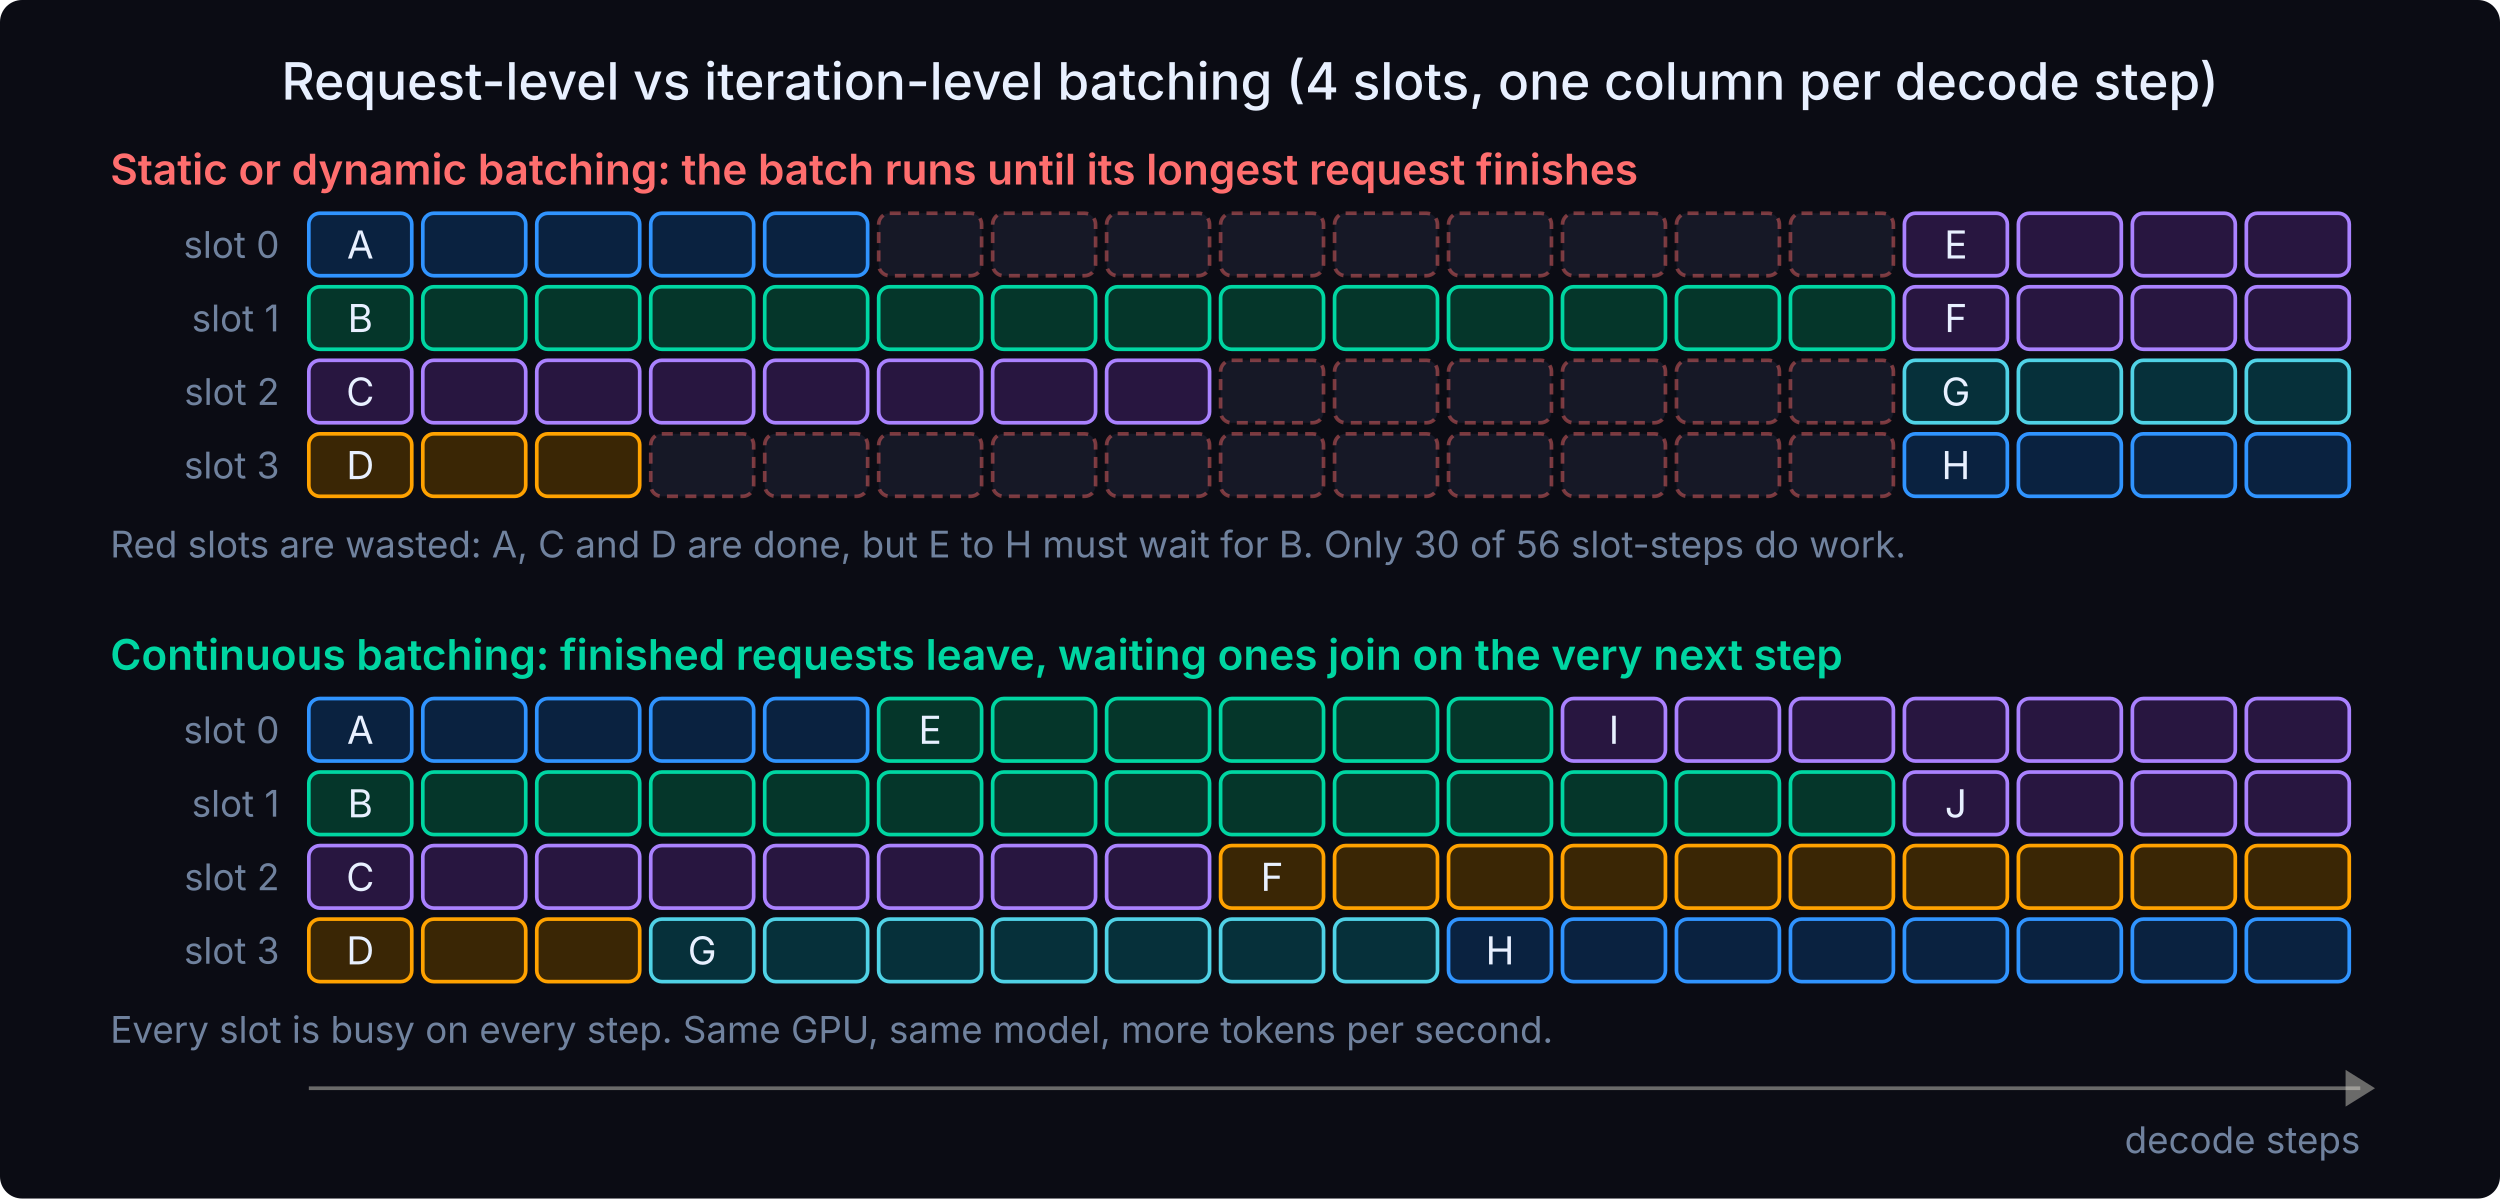
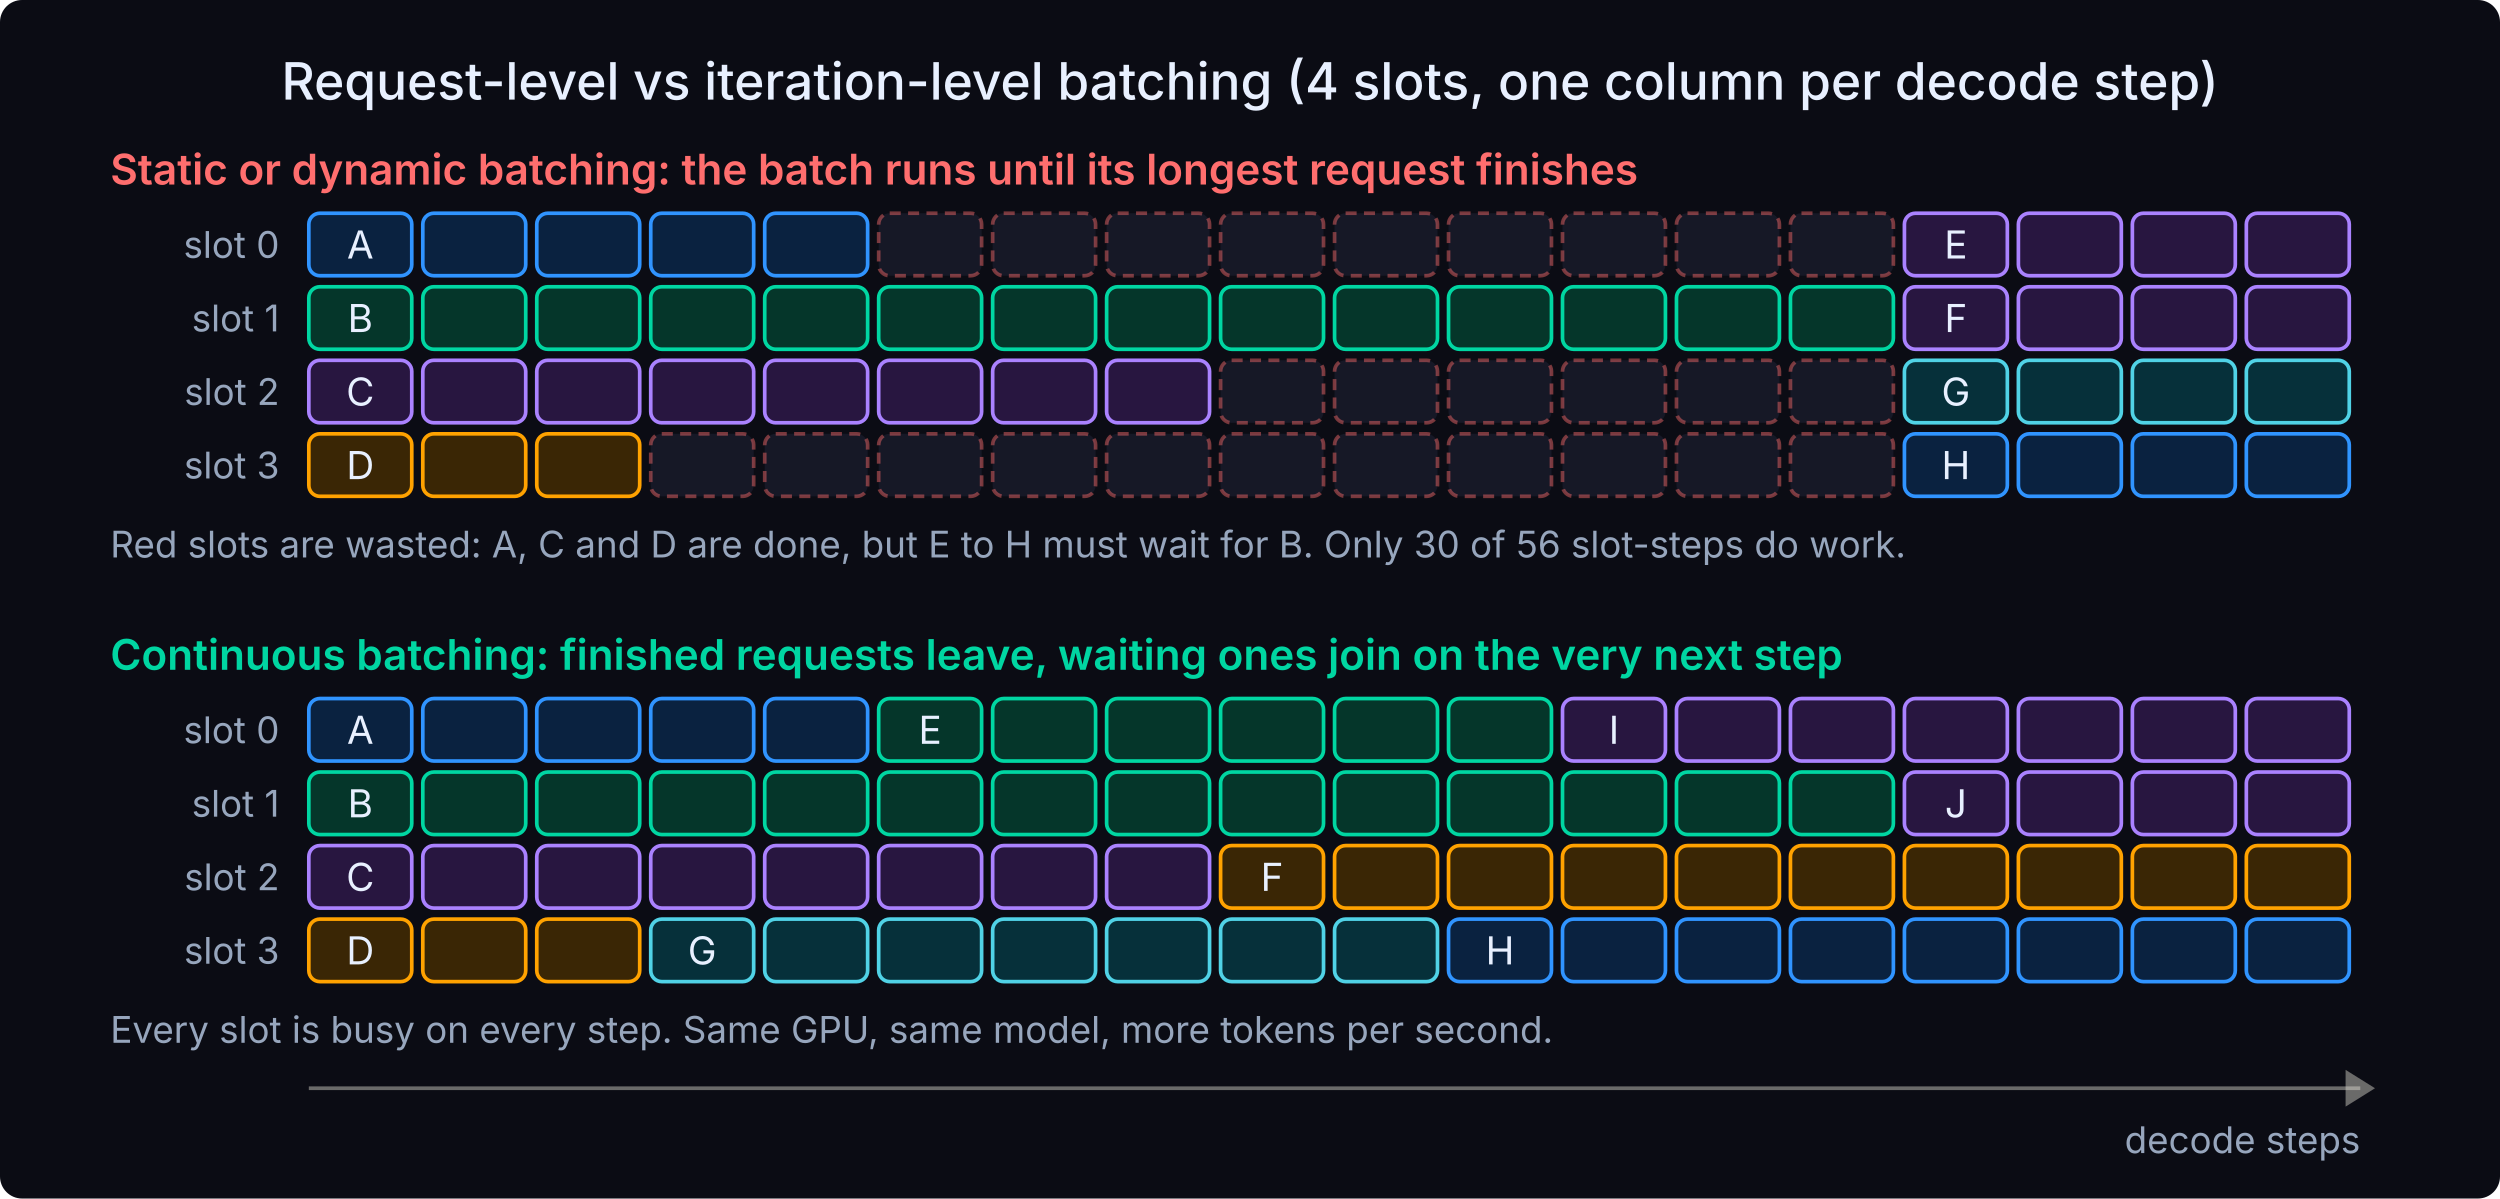
<svg xmlns="http://www.w3.org/2000/svg" width="100%" viewBox="0 0 680 326">
  <style>
  text { font-family: -apple-system, BlinkMacSystemFont, 'Segoe UI', sans-serif; dominant-baseline: central; }
  .title { fill: #e8f0ff; font-size: 14px; font-weight: 500; }
-   .mut { fill: #70829e; font-size: 10px; }
+   .mut { fill: #97a6bd; font-size: 10px; }
  .lbl { fill: #c8d2e6; font-size: 11px; }
  .n { fill: #e8f0ff; font-size: 10.5px; }
  .h { fill: #e8f0ff; font-size: 11.5px; font-weight: 600; }
</style>
  <rect width="100%" height="100%" fill="#0b0c14" rx="6" />
  <text x="340" y="22" text-anchor="middle" class="title">Request-level vs iteration-level batching (4 slots, one column per decode step)</text>
  <text x="30" y="46" text-anchor="start" class="h" style="fill: rgb(255,110,110);">Static or dynamic batching: the batch runs until its longest request finishes</text>
  <rect x="84" y="58" width="28" height="17" rx="3" fill="rgb(10,34,64)" stroke="rgb(48,148,255)" stroke-width="1" />
  <text x="98" y="66.5" text-anchor="middle" class="n">A</text>
  <rect x="115" y="58" width="28" height="17" rx="3" fill="rgb(10,34,64)" stroke="rgb(48,148,255)" stroke-width="1" />
  <rect x="146" y="58" width="28" height="17" rx="3" fill="rgb(10,34,64)" stroke="rgb(48,148,255)" stroke-width="1" />
  <rect x="177" y="58" width="28" height="17" rx="3" fill="rgb(10,34,64)" stroke="rgb(48,148,255)" stroke-width="1" />
  <rect x="208" y="58" width="28" height="17" rx="3" fill="rgb(10,34,64)" stroke="rgb(48,148,255)" stroke-width="1" />
  <rect x="239" y="58" width="28" height="17" rx="3" fill="#161826" stroke="rgba(255,110,110,0.45)" stroke-width="1" stroke-dasharray="3 2" />
  <rect x="270" y="58" width="28" height="17" rx="3" fill="#161826" stroke="rgba(255,110,110,0.45)" stroke-width="1" stroke-dasharray="3 2" />
  <rect x="301" y="58" width="28" height="17" rx="3" fill="#161826" stroke="rgba(255,110,110,0.45)" stroke-width="1" stroke-dasharray="3 2" />
  <rect x="332" y="58" width="28" height="17" rx="3" fill="#161826" stroke="rgba(255,110,110,0.45)" stroke-width="1" stroke-dasharray="3 2" />
  <rect x="363" y="58" width="28" height="17" rx="3" fill="#161826" stroke="rgba(255,110,110,0.45)" stroke-width="1" stroke-dasharray="3 2" />
  <rect x="394" y="58" width="28" height="17" rx="3" fill="#161826" stroke="rgba(255,110,110,0.45)" stroke-width="1" stroke-dasharray="3 2" />
  <rect x="425" y="58" width="28" height="17" rx="3" fill="#161826" stroke="rgba(255,110,110,0.45)" stroke-width="1" stroke-dasharray="3 2" />
  <rect x="456" y="58" width="28" height="17" rx="3" fill="#161826" stroke="rgba(255,110,110,0.45)" stroke-width="1" stroke-dasharray="3 2" />
  <rect x="487" y="58" width="28" height="17" rx="3" fill="#161826" stroke="rgba(255,110,110,0.45)" stroke-width="1" stroke-dasharray="3 2" />
  <rect x="518" y="58" width="28" height="17" rx="3" fill="rgb(40,22,64)" stroke="rgb(170,130,255)" stroke-width="1" />
  <text x="532" y="66.5" text-anchor="middle" class="n">E</text>
  <rect x="549" y="58" width="28" height="17" rx="3" fill="rgb(40,22,64)" stroke="rgb(170,130,255)" stroke-width="1" />
  <rect x="580" y="58" width="28" height="17" rx="3" fill="rgb(40,22,64)" stroke="rgb(170,130,255)" stroke-width="1" />
  <rect x="611" y="58" width="28" height="17" rx="3" fill="rgb(40,22,64)" stroke="rgb(170,130,255)" stroke-width="1" />
  <text x="76" y="66.5" text-anchor="end" class="mut">slot 0</text>
  <rect x="84" y="78" width="28" height="17" rx="3" fill="rgb(5,54,42)" stroke="rgb(0,214,162)" stroke-width="1" />
  <text x="98" y="86.5" text-anchor="middle" class="n">B</text>
  <rect x="115" y="78" width="28" height="17" rx="3" fill="rgb(5,54,42)" stroke="rgb(0,214,162)" stroke-width="1" />
  <rect x="146" y="78" width="28" height="17" rx="3" fill="rgb(5,54,42)" stroke="rgb(0,214,162)" stroke-width="1" />
  <rect x="177" y="78" width="28" height="17" rx="3" fill="rgb(5,54,42)" stroke="rgb(0,214,162)" stroke-width="1" />
  <rect x="208" y="78" width="28" height="17" rx="3" fill="rgb(5,54,42)" stroke="rgb(0,214,162)" stroke-width="1" />
  <rect x="239" y="78" width="28" height="17" rx="3" fill="rgb(5,54,42)" stroke="rgb(0,214,162)" stroke-width="1" />
  <rect x="270" y="78" width="28" height="17" rx="3" fill="rgb(5,54,42)" stroke="rgb(0,214,162)" stroke-width="1" />
  <rect x="301" y="78" width="28" height="17" rx="3" fill="rgb(5,54,42)" stroke="rgb(0,214,162)" stroke-width="1" />
  <rect x="332" y="78" width="28" height="17" rx="3" fill="rgb(5,54,42)" stroke="rgb(0,214,162)" stroke-width="1" />
  <rect x="363" y="78" width="28" height="17" rx="3" fill="rgb(5,54,42)" stroke="rgb(0,214,162)" stroke-width="1" />
  <rect x="394" y="78" width="28" height="17" rx="3" fill="rgb(5,54,42)" stroke="rgb(0,214,162)" stroke-width="1" />
  <rect x="425" y="78" width="28" height="17" rx="3" fill="rgb(5,54,42)" stroke="rgb(0,214,162)" stroke-width="1" />
  <rect x="456" y="78" width="28" height="17" rx="3" fill="rgb(5,54,42)" stroke="rgb(0,214,162)" stroke-width="1" />
  <rect x="487" y="78" width="28" height="17" rx="3" fill="rgb(5,54,42)" stroke="rgb(0,214,162)" stroke-width="1" />
  <rect x="518" y="78" width="28" height="17" rx="3" fill="rgb(40,22,64)" stroke="rgb(170,130,255)" stroke-width="1" />
  <text x="532" y="86.5" text-anchor="middle" class="n">F</text>
  <rect x="549" y="78" width="28" height="17" rx="3" fill="rgb(40,22,64)" stroke="rgb(170,130,255)" stroke-width="1" />
  <rect x="580" y="78" width="28" height="17" rx="3" fill="rgb(40,22,64)" stroke="rgb(170,130,255)" stroke-width="1" />
  <rect x="611" y="78" width="28" height="17" rx="3" fill="rgb(40,22,64)" stroke="rgb(170,130,255)" stroke-width="1" />
  <text x="76" y="86.5" text-anchor="end" class="mut">slot 1</text>
  <rect x="84" y="98" width="28" height="17" rx="3" fill="rgb(40,22,64)" stroke="rgb(170,130,255)" stroke-width="1" />
  <text x="98" y="106.5" text-anchor="middle" class="n">C</text>
  <rect x="115" y="98" width="28" height="17" rx="3" fill="rgb(40,22,64)" stroke="rgb(170,130,255)" stroke-width="1" />
  <rect x="146" y="98" width="28" height="17" rx="3" fill="rgb(40,22,64)" stroke="rgb(170,130,255)" stroke-width="1" />
  <rect x="177" y="98" width="28" height="17" rx="3" fill="rgb(40,22,64)" stroke="rgb(170,130,255)" stroke-width="1" />
  <rect x="208" y="98" width="28" height="17" rx="3" fill="rgb(40,22,64)" stroke="rgb(170,130,255)" stroke-width="1" />
  <rect x="239" y="98" width="28" height="17" rx="3" fill="rgb(40,22,64)" stroke="rgb(170,130,255)" stroke-width="1" />
  <rect x="270" y="98" width="28" height="17" rx="3" fill="rgb(40,22,64)" stroke="rgb(170,130,255)" stroke-width="1" />
  <rect x="301" y="98" width="28" height="17" rx="3" fill="rgb(40,22,64)" stroke="rgb(170,130,255)" stroke-width="1" />
  <rect x="332" y="98" width="28" height="17" rx="3" fill="#161826" stroke="rgba(255,110,110,0.45)" stroke-width="1" stroke-dasharray="3 2" />
  <rect x="363" y="98" width="28" height="17" rx="3" fill="#161826" stroke="rgba(255,110,110,0.45)" stroke-width="1" stroke-dasharray="3 2" />
  <rect x="394" y="98" width="28" height="17" rx="3" fill="#161826" stroke="rgba(255,110,110,0.45)" stroke-width="1" stroke-dasharray="3 2" />
  <rect x="425" y="98" width="28" height="17" rx="3" fill="#161826" stroke="rgba(255,110,110,0.45)" stroke-width="1" stroke-dasharray="3 2" />
  <rect x="456" y="98" width="28" height="17" rx="3" fill="#161826" stroke="rgba(255,110,110,0.45)" stroke-width="1" stroke-dasharray="3 2" />
  <rect x="487" y="98" width="28" height="17" rx="3" fill="#161826" stroke="rgba(255,110,110,0.45)" stroke-width="1" stroke-dasharray="3 2" />
  <rect x="518" y="98" width="28" height="17" rx="3" fill="rgb(6,48,58)" stroke="rgb(80,210,230)" stroke-width="1" />
  <text x="532" y="106.5" text-anchor="middle" class="n">G</text>
  <rect x="549" y="98" width="28" height="17" rx="3" fill="rgb(6,48,58)" stroke="rgb(80,210,230)" stroke-width="1" />
  <rect x="580" y="98" width="28" height="17" rx="3" fill="rgb(6,48,58)" stroke="rgb(80,210,230)" stroke-width="1" />
  <rect x="611" y="98" width="28" height="17" rx="3" fill="rgb(6,48,58)" stroke="rgb(80,210,230)" stroke-width="1" />
  <text x="76" y="106.5" text-anchor="end" class="mut">slot 2</text>
  <rect x="84" y="118" width="28" height="17" rx="3" fill="rgb(58,38,5)" stroke="rgb(255,162,0)" stroke-width="1" />
  <text x="98" y="126.5" text-anchor="middle" class="n">D</text>
  <rect x="115" y="118" width="28" height="17" rx="3" fill="rgb(58,38,5)" stroke="rgb(255,162,0)" stroke-width="1" />
  <rect x="146" y="118" width="28" height="17" rx="3" fill="rgb(58,38,5)" stroke="rgb(255,162,0)" stroke-width="1" />
  <rect x="177" y="118" width="28" height="17" rx="3" fill="#161826" stroke="rgba(255,110,110,0.45)" stroke-width="1" stroke-dasharray="3 2" />
  <rect x="208" y="118" width="28" height="17" rx="3" fill="#161826" stroke="rgba(255,110,110,0.45)" stroke-width="1" stroke-dasharray="3 2" />
  <rect x="239" y="118" width="28" height="17" rx="3" fill="#161826" stroke="rgba(255,110,110,0.45)" stroke-width="1" stroke-dasharray="3 2" />
  <rect x="270" y="118" width="28" height="17" rx="3" fill="#161826" stroke="rgba(255,110,110,0.45)" stroke-width="1" stroke-dasharray="3 2" />
  <rect x="301" y="118" width="28" height="17" rx="3" fill="#161826" stroke="rgba(255,110,110,0.45)" stroke-width="1" stroke-dasharray="3 2" />
  <rect x="332" y="118" width="28" height="17" rx="3" fill="#161826" stroke="rgba(255,110,110,0.45)" stroke-width="1" stroke-dasharray="3 2" />
  <rect x="363" y="118" width="28" height="17" rx="3" fill="#161826" stroke="rgba(255,110,110,0.45)" stroke-width="1" stroke-dasharray="3 2" />
  <rect x="394" y="118" width="28" height="17" rx="3" fill="#161826" stroke="rgba(255,110,110,0.45)" stroke-width="1" stroke-dasharray="3 2" />
  <rect x="425" y="118" width="28" height="17" rx="3" fill="#161826" stroke="rgba(255,110,110,0.45)" stroke-width="1" stroke-dasharray="3 2" />
  <rect x="456" y="118" width="28" height="17" rx="3" fill="#161826" stroke="rgba(255,110,110,0.45)" stroke-width="1" stroke-dasharray="3 2" />
  <rect x="487" y="118" width="28" height="17" rx="3" fill="#161826" stroke="rgba(255,110,110,0.45)" stroke-width="1" stroke-dasharray="3 2" />
  <rect x="518" y="118" width="28" height="17" rx="3" fill="rgb(10,34,64)" stroke="rgb(48,148,255)" stroke-width="1" />
  <text x="532" y="126.5" text-anchor="middle" class="n">H</text>
  <rect x="549" y="118" width="28" height="17" rx="3" fill="rgb(10,34,64)" stroke="rgb(48,148,255)" stroke-width="1" />
  <rect x="580" y="118" width="28" height="17" rx="3" fill="rgb(10,34,64)" stroke="rgb(48,148,255)" stroke-width="1" />
  <rect x="611" y="118" width="28" height="17" rx="3" fill="rgb(10,34,64)" stroke="rgb(48,148,255)" stroke-width="1" />
  <text x="76" y="126.5" text-anchor="end" class="mut">slot 3</text>
  <text x="30" y="148" text-anchor="start" class="mut">Red slots are wasted: A, C and D are done, but E to H must wait for B. Only 30 of 56 slot-steps do work.</text>
  <text x="30" y="178" text-anchor="start" class="h" style="fill: rgb(0,214,162);">Continuous batching: finished requests leave, waiting ones join on the very next step</text>
  <rect x="84" y="190" width="28" height="17" rx="3" fill="rgb(10,34,64)" stroke="rgb(48,148,255)" stroke-width="1" />
  <text x="98" y="198.5" text-anchor="middle" class="n">A</text>
  <rect x="115" y="190" width="28" height="17" rx="3" fill="rgb(10,34,64)" stroke="rgb(48,148,255)" stroke-width="1" />
  <rect x="146" y="190" width="28" height="17" rx="3" fill="rgb(10,34,64)" stroke="rgb(48,148,255)" stroke-width="1" />
  <rect x="177" y="190" width="28" height="17" rx="3" fill="rgb(10,34,64)" stroke="rgb(48,148,255)" stroke-width="1" />
  <rect x="208" y="190" width="28" height="17" rx="3" fill="rgb(10,34,64)" stroke="rgb(48,148,255)" stroke-width="1" />
  <rect x="239" y="190" width="28" height="17" rx="3" fill="rgb(5,54,42)" stroke="rgb(0,214,162)" stroke-width="1" />
  <text x="253" y="198.5" text-anchor="middle" class="n">E</text>
  <rect x="270" y="190" width="28" height="17" rx="3" fill="rgb(5,54,42)" stroke="rgb(0,214,162)" stroke-width="1" />
  <rect x="301" y="190" width="28" height="17" rx="3" fill="rgb(5,54,42)" stroke="rgb(0,214,162)" stroke-width="1" />
  <rect x="332" y="190" width="28" height="17" rx="3" fill="rgb(5,54,42)" stroke="rgb(0,214,162)" stroke-width="1" />
  <rect x="363" y="190" width="28" height="17" rx="3" fill="rgb(5,54,42)" stroke="rgb(0,214,162)" stroke-width="1" />
  <rect x="394" y="190" width="28" height="17" rx="3" fill="rgb(5,54,42)" stroke="rgb(0,214,162)" stroke-width="1" />
  <rect x="425" y="190" width="28" height="17" rx="3" fill="rgb(40,22,64)" stroke="rgb(170,130,255)" stroke-width="1" />
  <text x="439" y="198.5" text-anchor="middle" class="n">I</text>
  <rect x="456" y="190" width="28" height="17" rx="3" fill="rgb(40,22,64)" stroke="rgb(170,130,255)" stroke-width="1" />
  <rect x="487" y="190" width="28" height="17" rx="3" fill="rgb(40,22,64)" stroke="rgb(170,130,255)" stroke-width="1" />
  <rect x="518" y="190" width="28" height="17" rx="3" fill="rgb(40,22,64)" stroke="rgb(170,130,255)" stroke-width="1" />
  <rect x="549" y="190" width="28" height="17" rx="3" fill="rgb(40,22,64)" stroke="rgb(170,130,255)" stroke-width="1" />
  <rect x="580" y="190" width="28" height="17" rx="3" fill="rgb(40,22,64)" stroke="rgb(170,130,255)" stroke-width="1" />
  <rect x="611" y="190" width="28" height="17" rx="3" fill="rgb(40,22,64)" stroke="rgb(170,130,255)" stroke-width="1" />
  <text x="76" y="198.5" text-anchor="end" class="mut">slot 0</text>
  <rect x="84" y="210" width="28" height="17" rx="3" fill="rgb(5,54,42)" stroke="rgb(0,214,162)" stroke-width="1" />
  <text x="98" y="218.5" text-anchor="middle" class="n">B</text>
  <rect x="115" y="210" width="28" height="17" rx="3" fill="rgb(5,54,42)" stroke="rgb(0,214,162)" stroke-width="1" />
  <rect x="146" y="210" width="28" height="17" rx="3" fill="rgb(5,54,42)" stroke="rgb(0,214,162)" stroke-width="1" />
  <rect x="177" y="210" width="28" height="17" rx="3" fill="rgb(5,54,42)" stroke="rgb(0,214,162)" stroke-width="1" />
  <rect x="208" y="210" width="28" height="17" rx="3" fill="rgb(5,54,42)" stroke="rgb(0,214,162)" stroke-width="1" />
  <rect x="239" y="210" width="28" height="17" rx="3" fill="rgb(5,54,42)" stroke="rgb(0,214,162)" stroke-width="1" />
  <rect x="270" y="210" width="28" height="17" rx="3" fill="rgb(5,54,42)" stroke="rgb(0,214,162)" stroke-width="1" />
  <rect x="301" y="210" width="28" height="17" rx="3" fill="rgb(5,54,42)" stroke="rgb(0,214,162)" stroke-width="1" />
  <rect x="332" y="210" width="28" height="17" rx="3" fill="rgb(5,54,42)" stroke="rgb(0,214,162)" stroke-width="1" />
  <rect x="363" y="210" width="28" height="17" rx="3" fill="rgb(5,54,42)" stroke="rgb(0,214,162)" stroke-width="1" />
  <rect x="394" y="210" width="28" height="17" rx="3" fill="rgb(5,54,42)" stroke="rgb(0,214,162)" stroke-width="1" />
  <rect x="425" y="210" width="28" height="17" rx="3" fill="rgb(5,54,42)" stroke="rgb(0,214,162)" stroke-width="1" />
  <rect x="456" y="210" width="28" height="17" rx="3" fill="rgb(5,54,42)" stroke="rgb(0,214,162)" stroke-width="1" />
  <rect x="487" y="210" width="28" height="17" rx="3" fill="rgb(5,54,42)" stroke="rgb(0,214,162)" stroke-width="1" />
  <rect x="518" y="210" width="28" height="17" rx="3" fill="rgb(40,22,64)" stroke="rgb(170,130,255)" stroke-width="1" />
  <text x="532" y="218.5" text-anchor="middle" class="n">J</text>
  <rect x="549" y="210" width="28" height="17" rx="3" fill="rgb(40,22,64)" stroke="rgb(170,130,255)" stroke-width="1" />
  <rect x="580" y="210" width="28" height="17" rx="3" fill="rgb(40,22,64)" stroke="rgb(170,130,255)" stroke-width="1" />
  <rect x="611" y="210" width="28" height="17" rx="3" fill="rgb(40,22,64)" stroke="rgb(170,130,255)" stroke-width="1" />
  <text x="76" y="218.5" text-anchor="end" class="mut">slot 1</text>
  <rect x="84" y="230" width="28" height="17" rx="3" fill="rgb(40,22,64)" stroke="rgb(170,130,255)" stroke-width="1" />
  <text x="98" y="238.5" text-anchor="middle" class="n">C</text>
  <rect x="115" y="230" width="28" height="17" rx="3" fill="rgb(40,22,64)" stroke="rgb(170,130,255)" stroke-width="1" />
  <rect x="146" y="230" width="28" height="17" rx="3" fill="rgb(40,22,64)" stroke="rgb(170,130,255)" stroke-width="1" />
  <rect x="177" y="230" width="28" height="17" rx="3" fill="rgb(40,22,64)" stroke="rgb(170,130,255)" stroke-width="1" />
  <rect x="208" y="230" width="28" height="17" rx="3" fill="rgb(40,22,64)" stroke="rgb(170,130,255)" stroke-width="1" />
  <rect x="239" y="230" width="28" height="17" rx="3" fill="rgb(40,22,64)" stroke="rgb(170,130,255)" stroke-width="1" />
  <rect x="270" y="230" width="28" height="17" rx="3" fill="rgb(40,22,64)" stroke="rgb(170,130,255)" stroke-width="1" />
  <rect x="301" y="230" width="28" height="17" rx="3" fill="rgb(40,22,64)" stroke="rgb(170,130,255)" stroke-width="1" />
  <rect x="332" y="230" width="28" height="17" rx="3" fill="rgb(58,38,5)" stroke="rgb(255,162,0)" stroke-width="1" />
  <text x="346" y="238.5" text-anchor="middle" class="n">F</text>
  <rect x="363" y="230" width="28" height="17" rx="3" fill="rgb(58,38,5)" stroke="rgb(255,162,0)" stroke-width="1" />
  <rect x="394" y="230" width="28" height="17" rx="3" fill="rgb(58,38,5)" stroke="rgb(255,162,0)" stroke-width="1" />
  <rect x="425" y="230" width="28" height="17" rx="3" fill="rgb(58,38,5)" stroke="rgb(255,162,0)" stroke-width="1" />
  <rect x="456" y="230" width="28" height="17" rx="3" fill="rgb(58,38,5)" stroke="rgb(255,162,0)" stroke-width="1" />
  <rect x="487" y="230" width="28" height="17" rx="3" fill="rgb(58,38,5)" stroke="rgb(255,162,0)" stroke-width="1" />
  <rect x="518" y="230" width="28" height="17" rx="3" fill="rgb(58,38,5)" stroke="rgb(255,162,0)" stroke-width="1" />
  <rect x="549" y="230" width="28" height="17" rx="3" fill="rgb(58,38,5)" stroke="rgb(255,162,0)" stroke-width="1" />
  <rect x="580" y="230" width="28" height="17" rx="3" fill="rgb(58,38,5)" stroke="rgb(255,162,0)" stroke-width="1" />
  <rect x="611" y="230" width="28" height="17" rx="3" fill="rgb(58,38,5)" stroke="rgb(255,162,0)" stroke-width="1" />
  <text x="76" y="238.5" text-anchor="end" class="mut">slot 2</text>
  <rect x="84" y="250" width="28" height="17" rx="3" fill="rgb(58,38,5)" stroke="rgb(255,162,0)" stroke-width="1" />
  <text x="98" y="258.5" text-anchor="middle" class="n">D</text>
  <rect x="115" y="250" width="28" height="17" rx="3" fill="rgb(58,38,5)" stroke="rgb(255,162,0)" stroke-width="1" />
  <rect x="146" y="250" width="28" height="17" rx="3" fill="rgb(58,38,5)" stroke="rgb(255,162,0)" stroke-width="1" />
  <rect x="177" y="250" width="28" height="17" rx="3" fill="rgb(6,48,58)" stroke="rgb(80,210,230)" stroke-width="1" />
  <text x="191" y="258.5" text-anchor="middle" class="n">G</text>
  <rect x="208" y="250" width="28" height="17" rx="3" fill="rgb(6,48,58)" stroke="rgb(80,210,230)" stroke-width="1" />
  <rect x="239" y="250" width="28" height="17" rx="3" fill="rgb(6,48,58)" stroke="rgb(80,210,230)" stroke-width="1" />
  <rect x="270" y="250" width="28" height="17" rx="3" fill="rgb(6,48,58)" stroke="rgb(80,210,230)" stroke-width="1" />
  <rect x="301" y="250" width="28" height="17" rx="3" fill="rgb(6,48,58)" stroke="rgb(80,210,230)" stroke-width="1" />
  <rect x="332" y="250" width="28" height="17" rx="3" fill="rgb(6,48,58)" stroke="rgb(80,210,230)" stroke-width="1" />
  <rect x="363" y="250" width="28" height="17" rx="3" fill="rgb(6,48,58)" stroke="rgb(80,210,230)" stroke-width="1" />
  <rect x="394" y="250" width="28" height="17" rx="3" fill="rgb(10,34,64)" stroke="rgb(48,148,255)" stroke-width="1" />
  <text x="408" y="258.5" text-anchor="middle" class="n">H</text>
  <rect x="425" y="250" width="28" height="17" rx="3" fill="rgb(10,34,64)" stroke="rgb(48,148,255)" stroke-width="1" />
  <rect x="456" y="250" width="28" height="17" rx="3" fill="rgb(10,34,64)" stroke="rgb(48,148,255)" stroke-width="1" />
  <rect x="487" y="250" width="28" height="17" rx="3" fill="rgb(10,34,64)" stroke="rgb(48,148,255)" stroke-width="1" />
  <rect x="518" y="250" width="28" height="17" rx="3" fill="rgb(10,34,64)" stroke="rgb(48,148,255)" stroke-width="1" />
  <rect x="549" y="250" width="28" height="17" rx="3" fill="rgb(10,34,64)" stroke="rgb(48,148,255)" stroke-width="1" />
  <rect x="580" y="250" width="28" height="17" rx="3" fill="rgb(10,34,64)" stroke="rgb(48,148,255)" stroke-width="1" />
  <rect x="611" y="250" width="28" height="17" rx="3" fill="rgb(10,34,64)" stroke="rgb(48,148,255)" stroke-width="1" />
  <text x="76" y="258.5" text-anchor="end" class="mut">slot 3</text>
  <text x="30" y="280" text-anchor="start" class="mut">Every slot is busy on every step. Same GPU, same model, more tokens per second.</text>
  <line x1="84" y1="296" x2="642" y2="296" stroke="rgba(222,220,209,0.45)" stroke-width="1" />
  <polygon points="638,291 646,296 638,301" fill="rgba(222,220,209,0.45)" />
  <text x="642" y="310" text-anchor="end" class="mut">decode steps</text>
</svg>
